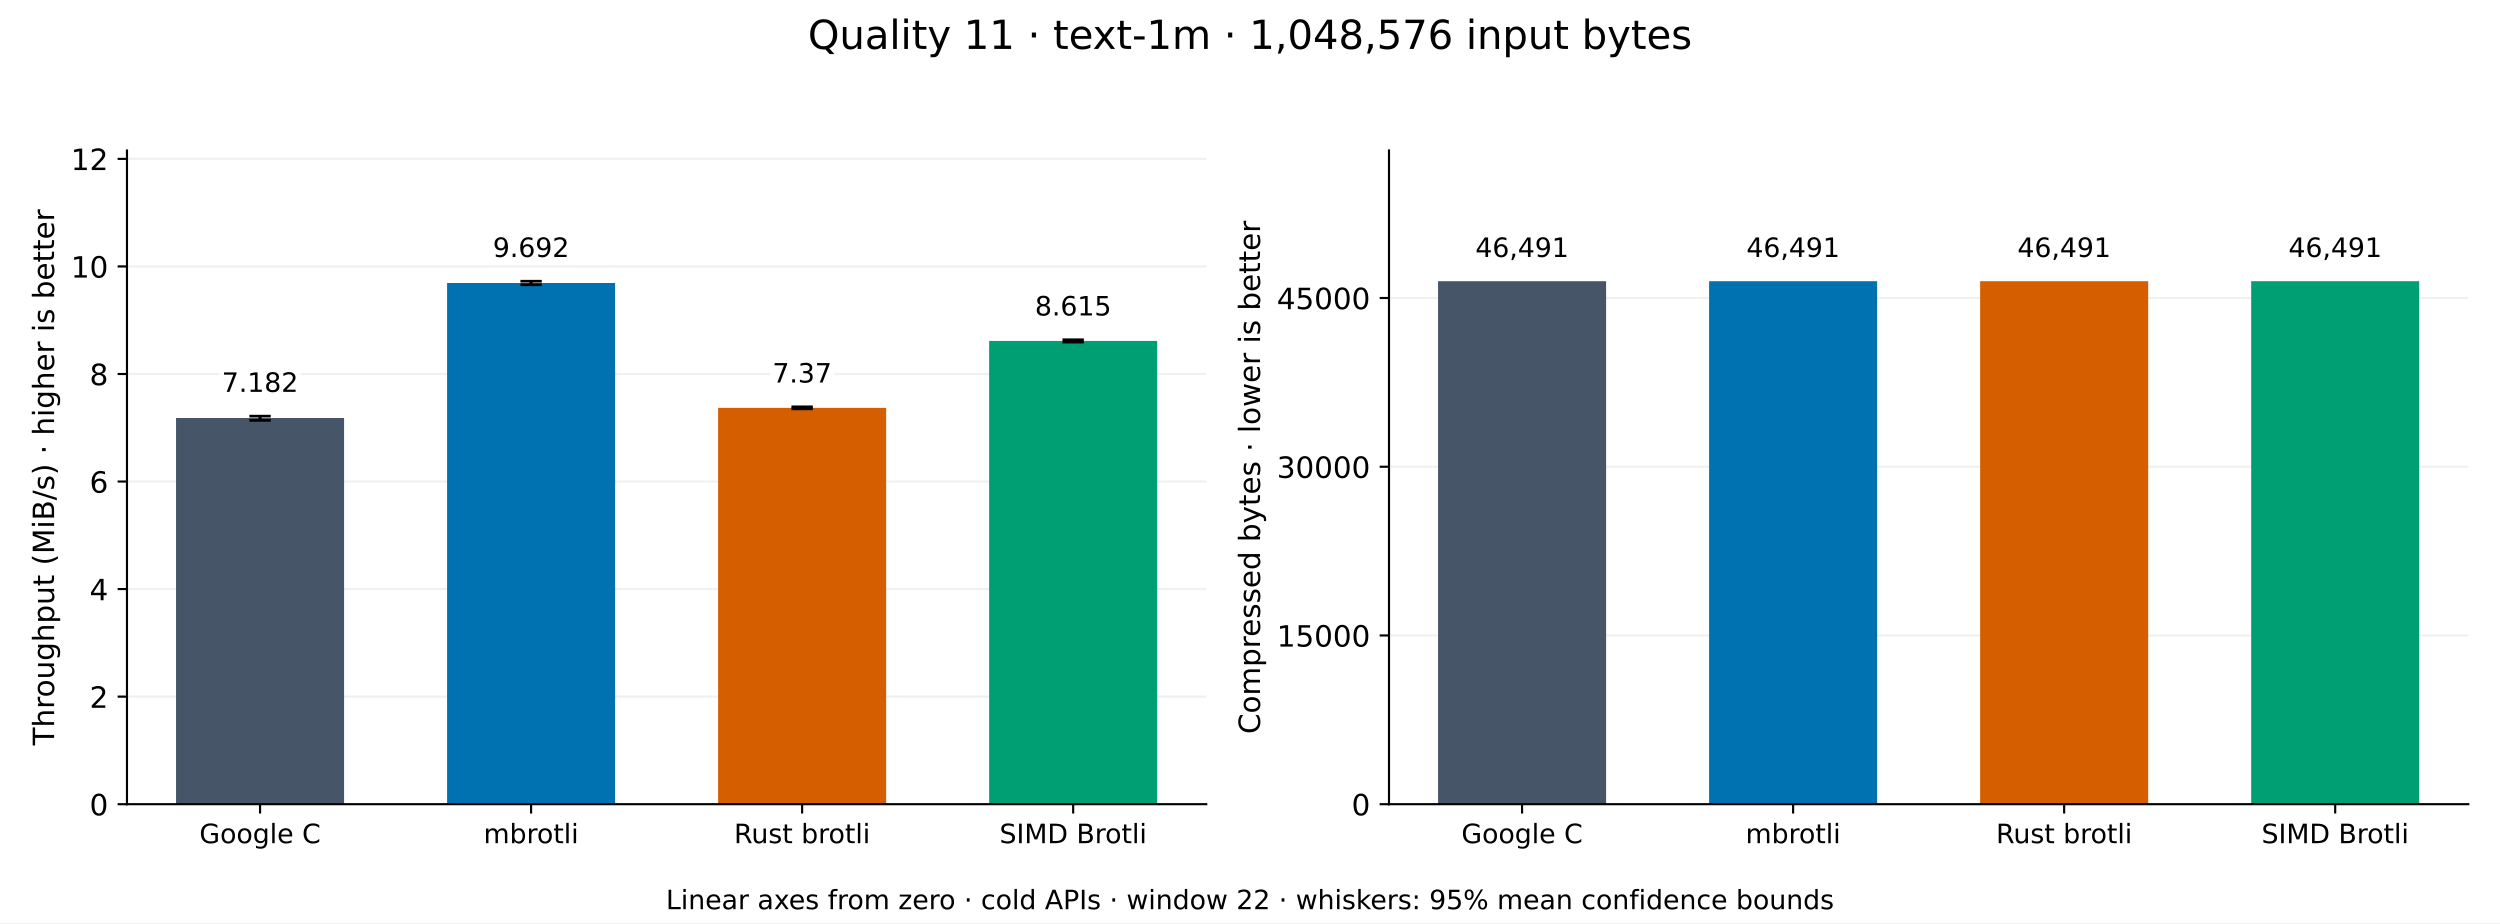
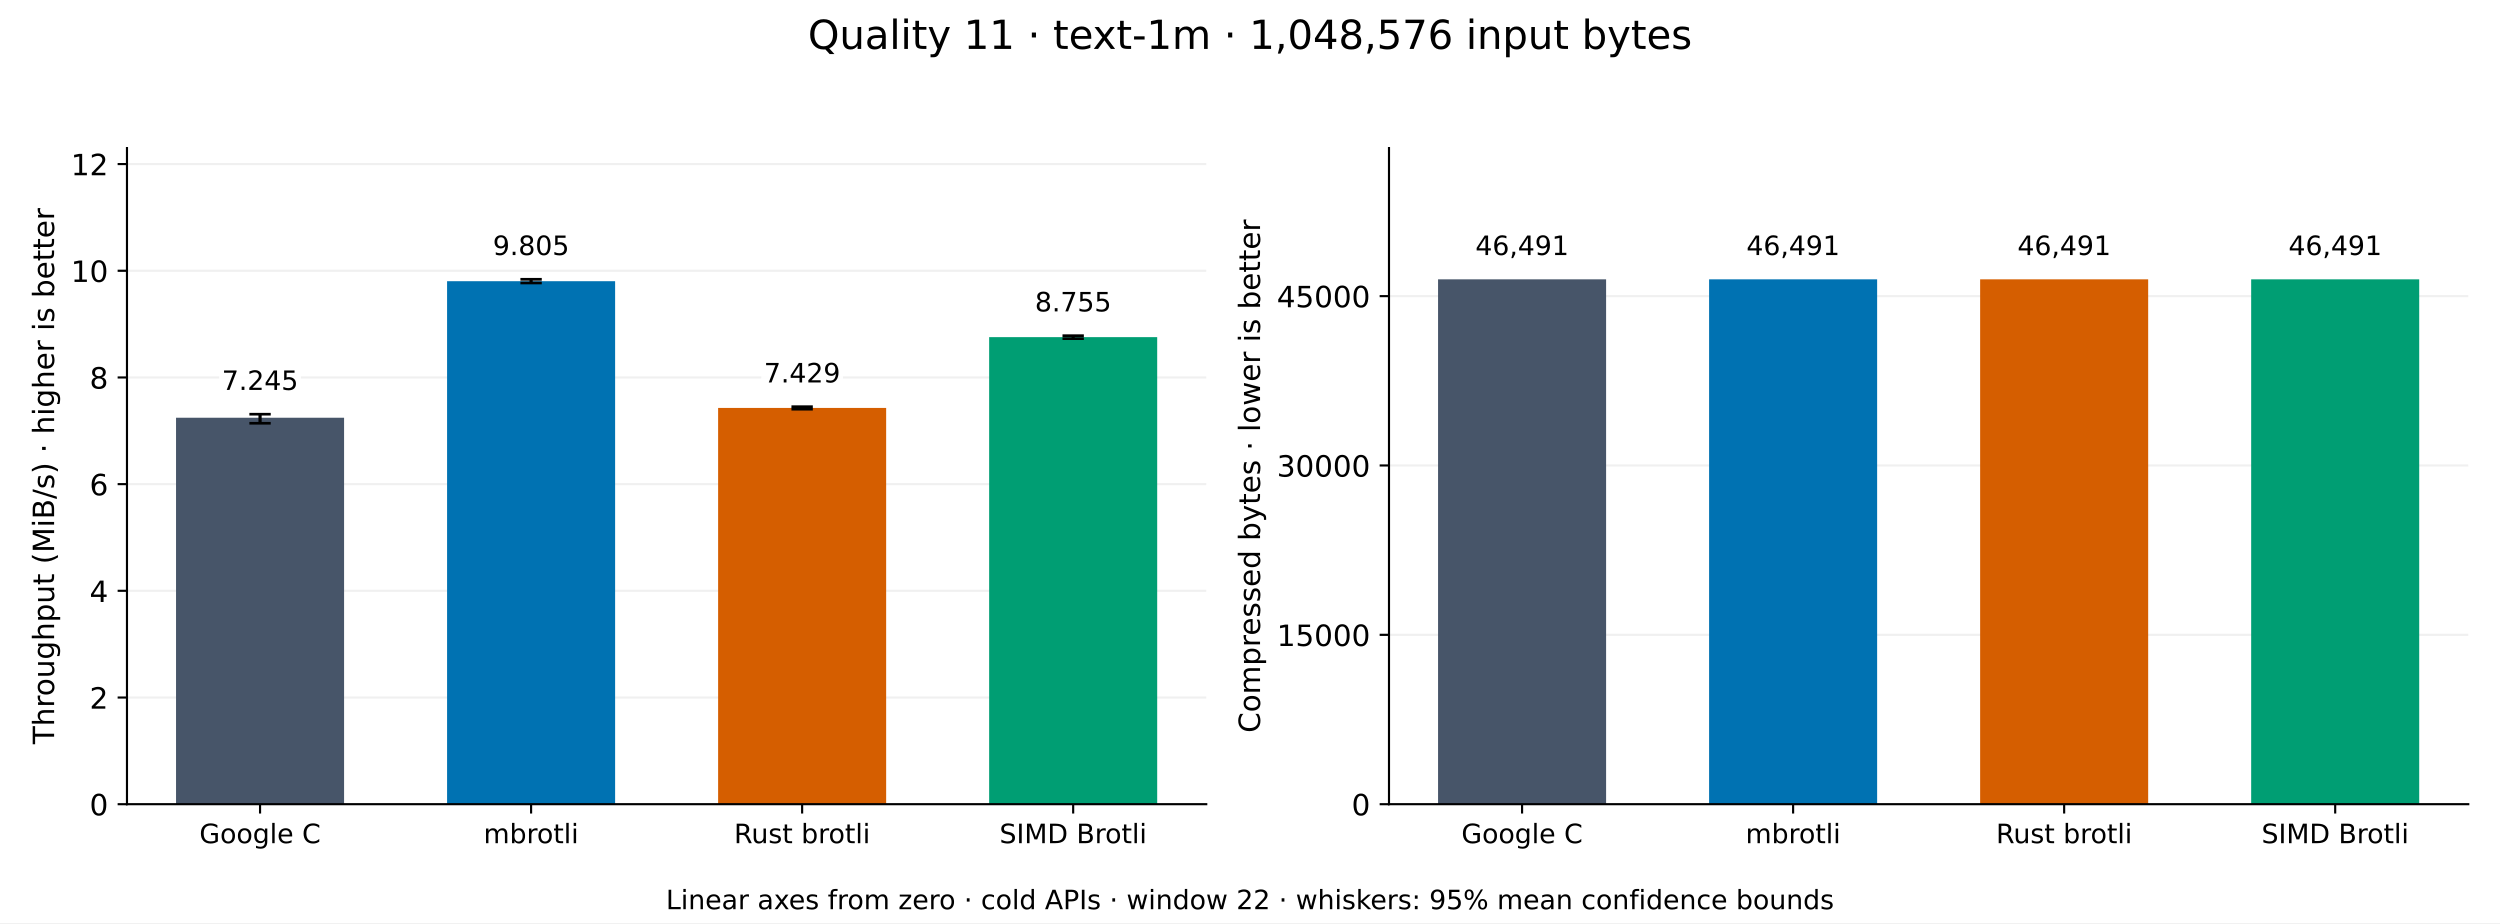
<svg xmlns="http://www.w3.org/2000/svg" xmlns:xlink="http://www.w3.org/1999/xlink" width="936pt" height="345.6pt" viewBox="0 0 936 345.6" version="1.1">
  <defs>
    <style type="text/css">*{stroke-linejoin: round; stroke-linecap: butt}</style>
  </defs>
  <g id="figure_1">
    <g id="patch_1">
      <path d="M 0 345.6 L 936 345.6 L 936 0 L 0 0 z " style="fill: #ffffff" />
    </g>
    <g id="axes_1">
      <g id="patch_2">
-         <path d="M 47.54 301.088 L 451.62 301.088 L 451.62 56.345 L 47.54 56.345 z " style="fill: #ffffff" />
+         <path d="M 47.54 301.088 L 451.62 301.088 L 451.62 55.44 L 47.54 55.44 z " style="fill: #ffffff" />
      </g>
      <g id="matplotlib.axis_1">
        <g id="xtick_1">
          <g id="line2d_1">
            <defs>
              <path id="m3d63aaa0ea" d="M 0 0 L 0 3.5 " style="stroke: #000000; stroke-width: 0.8" />
            </defs>
            <g>
              <use xlink:href="#m3d63aaa0ea" x="97.365" y="301.088" style="stroke: #000000; stroke-width: 0.8" />
            </g>
          </g>
          <g id="text_1">
            <text style="font-size: 10px; font-family: 'DejaVu Sans', 'Bitstream Vera Sans', 'Computer Modern Sans Serif', 'Lucida Grande', 'Verdana', 'Geneva', 'Lucid', 'Arial', 'Helvetica', 'Avant Garde', sans-serif; text-anchor: middle" x="97.365" y="315.686" transform="rotate(-0 97.36503 315.6864)">Google C</text>
          </g>
        </g>
        <g id="xtick_2">
          <g id="line2d_2">
            <g>
              <use xlink:href="#m3d63aaa0ea" x="198.842" y="301.088" style="stroke: #000000; stroke-width: 0.8" />
            </g>
          </g>
          <g id="text_2">
            <text style="font-size: 10px; font-family: 'DejaVu Sans', 'Bitstream Vera Sans', 'Computer Modern Sans Serif', 'Lucida Grande', 'Verdana', 'Geneva', 'Lucid', 'Arial', 'Helvetica', 'Avant Garde', sans-serif; text-anchor: middle" x="198.842" y="315.686" transform="rotate(-0 198.8417 315.6864)">mbrotli</text>
          </g>
        </g>
        <g id="xtick_3">
          <g id="line2d_3">
            <g>
              <use xlink:href="#m3d63aaa0ea" x="300.318" y="301.088" style="stroke: #000000; stroke-width: 0.8" />
            </g>
          </g>
          <g id="text_3">
            <text style="font-size: 10px; font-family: 'DejaVu Sans', 'Bitstream Vera Sans', 'Computer Modern Sans Serif', 'Lucida Grande', 'Verdana', 'Geneva', 'Lucid', 'Arial', 'Helvetica', 'Avant Garde', sans-serif; text-anchor: middle" x="300.318" y="315.686" transform="rotate(-0 300.3183 315.6864)">Rust brotli</text>
          </g>
        </g>
        <g id="xtick_4">
          <g id="line2d_4">
            <g>
              <use xlink:href="#m3d63aaa0ea" x="401.795" y="301.088" style="stroke: #000000; stroke-width: 0.8" />
            </g>
          </g>
          <g id="text_4">
            <text style="font-size: 10px; font-family: 'DejaVu Sans', 'Bitstream Vera Sans', 'Computer Modern Sans Serif', 'Lucida Grande', 'Verdana', 'Geneva', 'Lucid', 'Arial', 'Helvetica', 'Avant Garde', sans-serif; text-anchor: middle" x="401.795" y="315.686" transform="rotate(-0 401.795 315.6864)">SIMD Brotli</text>
          </g>
        </g>
      </g>
      <g id="matplotlib.axis_2">
        <g id="ytick_1">
          <g id="line2d_5">
-             <path d="M 47.54 301.088 L 451.62 301.088 " clip-path="url(#p3675e97974)" style="fill: none; stroke: #b0b0b0; stroke-opacity: 0.18; stroke-width: 0.8; stroke-linecap: square" />
+             <path d="M 47.54 301.088 L 451.62 301.088 " clip-path="url(#pf0a0c54159)" style="fill: none; stroke: #b0b0b0; stroke-opacity: 0.18; stroke-width: 0.8; stroke-linecap: square" />
          </g>
          <g id="line2d_6">
            <defs>
              <path id="mb6c034703b" d="M 0 0 L -3.5 0 " style="stroke: #000000; stroke-width: 0.8" />
            </defs>
            <g>
              <use xlink:href="#mb6c034703b" x="47.54" y="301.088" style="stroke: #000000; stroke-width: 0.8" />
            </g>
          </g>
          <g id="text_5">
            <text style="font-size: 11px; font-family: 'DejaVu Sans', 'Bitstream Vera Sans', 'Computer Modern Sans Serif', 'Lucida Grande', 'Verdana', 'Geneva', 'Lucid', 'Arial', 'Helvetica', 'Avant Garde', sans-serif; text-anchor: end" x="40.54" y="305.267" transform="rotate(-0 40.54 305.2671)">0</text>
          </g>
        </g>
        <g id="ytick_2">
          <g id="line2d_7">
-             <path d="M 47.54 260.821 L 451.62 260.821 " clip-path="url(#p3675e97974)" style="fill: none; stroke: #b0b0b0; stroke-opacity: 0.18; stroke-width: 0.8; stroke-linecap: square" />
+             <path d="M 47.54 261.146 L 451.62 261.146 " clip-path="url(#pf0a0c54159)" style="fill: none; stroke: #b0b0b0; stroke-opacity: 0.18; stroke-width: 0.8; stroke-linecap: square" />
          </g>
          <g id="line2d_8">
            <g>
-               <use xlink:href="#mb6c034703b" x="47.54" y="260.821" style="stroke: #000000; stroke-width: 0.8" />
+               <use xlink:href="#mb6c034703b" x="47.54" y="261.146" style="stroke: #000000; stroke-width: 0.8" />
            </g>
          </g>
          <g id="text_6">
-             <text style="font-size: 11px; font-family: 'DejaVu Sans', 'Bitstream Vera Sans', 'Computer Modern Sans Serif', 'Lucida Grande', 'Verdana', 'Geneva', 'Lucid', 'Arial', 'Helvetica', 'Avant Garde', sans-serif; text-anchor: end" x="40.54" y="265" transform="rotate(-0 40.54 265.0001)">2</text>
+             <text style="font-size: 11px; font-family: 'DejaVu Sans', 'Bitstream Vera Sans', 'Computer Modern Sans Serif', 'Lucida Grande', 'Verdana', 'Geneva', 'Lucid', 'Arial', 'Helvetica', 'Avant Garde', sans-serif; text-anchor: end" x="40.54" y="265.325" transform="rotate(-0 40.54 265.3248)">2</text>
          </g>
        </g>
        <g id="ytick_3">
          <g id="line2d_9">
-             <path d="M 47.54 220.554 L 451.62 220.554 " clip-path="url(#p3675e97974)" style="fill: none; stroke: #b0b0b0; stroke-opacity: 0.18; stroke-width: 0.8; stroke-linecap: square" />
+             <path d="M 47.54 221.203 L 451.62 221.203 " clip-path="url(#pf0a0c54159)" style="fill: none; stroke: #b0b0b0; stroke-opacity: 0.18; stroke-width: 0.8; stroke-linecap: square" />
          </g>
          <g id="line2d_10">
            <g>
-               <use xlink:href="#mb6c034703b" x="47.54" y="220.554" style="stroke: #000000; stroke-width: 0.8" />
+               <use xlink:href="#mb6c034703b" x="47.54" y="221.203" style="stroke: #000000; stroke-width: 0.8" />
            </g>
          </g>
          <g id="text_7">
-             <text style="font-size: 11px; font-family: 'DejaVu Sans', 'Bitstream Vera Sans', 'Computer Modern Sans Serif', 'Lucida Grande', 'Verdana', 'Geneva', 'Lucid', 'Arial', 'Helvetica', 'Avant Garde', sans-serif; text-anchor: end" x="40.54" y="224.733" transform="rotate(-0 40.54 224.7331)">4</text>
+             <text style="font-size: 11px; font-family: 'DejaVu Sans', 'Bitstream Vera Sans', 'Computer Modern Sans Serif', 'Lucida Grande', 'Verdana', 'Geneva', 'Lucid', 'Arial', 'Helvetica', 'Avant Garde', sans-serif; text-anchor: end" x="40.54" y="225.382" transform="rotate(-0 40.54 225.3824)">4</text>
          </g>
        </g>
        <g id="ytick_4">
          <g id="line2d_11">
-             <path d="M 47.54 180.287 L 451.62 180.287 " clip-path="url(#p3675e97974)" style="fill: none; stroke: #b0b0b0; stroke-opacity: 0.18; stroke-width: 0.8; stroke-linecap: square" />
+             <path d="M 47.54 181.261 L 451.62 181.261 " clip-path="url(#pf0a0c54159)" style="fill: none; stroke: #b0b0b0; stroke-opacity: 0.18; stroke-width: 0.8; stroke-linecap: square" />
          </g>
          <g id="line2d_12">
            <g>
-               <use xlink:href="#mb6c034703b" x="47.54" y="180.287" style="stroke: #000000; stroke-width: 0.8" />
+               <use xlink:href="#mb6c034703b" x="47.54" y="181.261" style="stroke: #000000; stroke-width: 0.8" />
            </g>
          </g>
          <g id="text_8">
-             <text style="font-size: 11px; font-family: 'DejaVu Sans', 'Bitstream Vera Sans', 'Computer Modern Sans Serif', 'Lucida Grande', 'Verdana', 'Geneva', 'Lucid', 'Arial', 'Helvetica', 'Avant Garde', sans-serif; text-anchor: end" x="40.54" y="184.466" transform="rotate(-0 40.54 184.466)">6</text>
+             <text style="font-size: 11px; font-family: 'DejaVu Sans', 'Bitstream Vera Sans', 'Computer Modern Sans Serif', 'Lucida Grande', 'Verdana', 'Geneva', 'Lucid', 'Arial', 'Helvetica', 'Avant Garde', sans-serif; text-anchor: end" x="40.54" y="185.44" transform="rotate(-0 40.54 185.4401)">6</text>
          </g>
        </g>
        <g id="ytick_5">
          <g id="line2d_13">
-             <path d="M 47.54 140.02 L 451.62 140.02 " clip-path="url(#p3675e97974)" style="fill: none; stroke: #b0b0b0; stroke-opacity: 0.18; stroke-width: 0.8; stroke-linecap: square" />
+             <path d="M 47.54 141.319 L 451.62 141.319 " clip-path="url(#pf0a0c54159)" style="fill: none; stroke: #b0b0b0; stroke-opacity: 0.18; stroke-width: 0.8; stroke-linecap: square" />
          </g>
          <g id="line2d_14">
            <g>
-               <use xlink:href="#mb6c034703b" x="47.54" y="140.02" style="stroke: #000000; stroke-width: 0.8" />
+               <use xlink:href="#mb6c034703b" x="47.54" y="141.319" style="stroke: #000000; stroke-width: 0.8" />
            </g>
          </g>
          <g id="text_9">
-             <text style="font-size: 11px; font-family: 'DejaVu Sans', 'Bitstream Vera Sans', 'Computer Modern Sans Serif', 'Lucida Grande', 'Verdana', 'Geneva', 'Lucid', 'Arial', 'Helvetica', 'Avant Garde', sans-serif; text-anchor: end" x="40.54" y="144.199" transform="rotate(-0 40.54 144.199)">8</text>
+             <text style="font-size: 11px; font-family: 'DejaVu Sans', 'Bitstream Vera Sans', 'Computer Modern Sans Serif', 'Lucida Grande', 'Verdana', 'Geneva', 'Lucid', 'Arial', 'Helvetica', 'Avant Garde', sans-serif; text-anchor: end" x="40.54" y="145.498" transform="rotate(-0 40.54 145.4977)">8</text>
          </g>
        </g>
        <g id="ytick_6">
          <g id="line2d_15">
-             <path d="M 47.54 99.753 L 451.62 99.753 " clip-path="url(#p3675e97974)" style="fill: none; stroke: #b0b0b0; stroke-opacity: 0.18; stroke-width: 0.8; stroke-linecap: square" />
+             <path d="M 47.54 101.376 L 451.62 101.376 " clip-path="url(#pf0a0c54159)" style="fill: none; stroke: #b0b0b0; stroke-opacity: 0.18; stroke-width: 0.8; stroke-linecap: square" />
          </g>
          <g id="line2d_16">
            <g>
-               <use xlink:href="#mb6c034703b" x="47.54" y="99.753" style="stroke: #000000; stroke-width: 0.8" />
+               <use xlink:href="#mb6c034703b" x="47.54" y="101.376" style="stroke: #000000; stroke-width: 0.8" />
            </g>
          </g>
          <g id="text_10">
-             <text style="font-size: 11px; font-family: 'DejaVu Sans', 'Bitstream Vera Sans', 'Computer Modern Sans Serif', 'Lucida Grande', 'Verdana', 'Geneva', 'Lucid', 'Arial', 'Helvetica', 'Avant Garde', sans-serif; text-anchor: end" x="40.54" y="103.932" transform="rotate(-0 40.54 103.9319)">10</text>
+             <text style="font-size: 11px; font-family: 'DejaVu Sans', 'Bitstream Vera Sans', 'Computer Modern Sans Serif', 'Lucida Grande', 'Verdana', 'Geneva', 'Lucid', 'Arial', 'Helvetica', 'Avant Garde', sans-serif; text-anchor: end" x="40.54" y="105.555" transform="rotate(-0 40.54 105.5554)">10</text>
          </g>
        </g>
        <g id="ytick_7">
          <g id="line2d_17">
-             <path d="M 47.54 59.486 L 451.62 59.486 " clip-path="url(#p3675e97974)" style="fill: none; stroke: #b0b0b0; stroke-opacity: 0.18; stroke-width: 0.8; stroke-linecap: square" />
+             <path d="M 47.54 61.434 L 451.62 61.434 " clip-path="url(#pf0a0c54159)" style="fill: none; stroke: #b0b0b0; stroke-opacity: 0.18; stroke-width: 0.8; stroke-linecap: square" />
          </g>
          <g id="line2d_18">
            <g>
-               <use xlink:href="#mb6c034703b" x="47.54" y="59.486" style="stroke: #000000; stroke-width: 0.8" />
+               <use xlink:href="#mb6c034703b" x="47.54" y="61.434" style="stroke: #000000; stroke-width: 0.8" />
            </g>
          </g>
          <g id="text_11">
-             <text style="font-size: 11px; font-family: 'DejaVu Sans', 'Bitstream Vera Sans', 'Computer Modern Sans Serif', 'Lucida Grande', 'Verdana', 'Geneva', 'Lucid', 'Arial', 'Helvetica', 'Avant Garde', sans-serif; text-anchor: end" x="40.54" y="63.665" transform="rotate(-0 40.54 63.6649)">12</text>
+             <text style="font-size: 11px; font-family: 'DejaVu Sans', 'Bitstream Vera Sans', 'Computer Modern Sans Serif', 'Lucida Grande', 'Verdana', 'Geneva', 'Lucid', 'Arial', 'Helvetica', 'Avant Garde', sans-serif; text-anchor: end" x="40.54" y="65.613" transform="rotate(-0 40.54 65.61299)">12</text>
          </g>
        </g>
        <g id="text_12">
-           <text style="font-size: 11px; font-family: 'DejaVu Sans', 'Bitstream Vera Sans', 'Computer Modern Sans Serif', 'Lucida Grande', 'Verdana', 'Geneva', 'Lucid', 'Arial', 'Helvetica', 'Avant Garde', sans-serif; text-anchor: middle" x="20.255" y="178.716" transform="rotate(-90 20.25484 178.7164)">Throughput (MiB/s) · higher is better</text>
+           <text style="font-size: 11px; font-family: 'DejaVu Sans', 'Bitstream Vera Sans', 'Computer Modern Sans Serif', 'Lucida Grande', 'Verdana', 'Geneva', 'Lucid', 'Arial', 'Helvetica', 'Avant Garde', sans-serif; text-anchor: middle" x="20.255" y="178.264" transform="rotate(-90 20.25484 178.264)">Throughput (MiB/s) · higher is better</text>
        </g>
      </g>
      <g id="patch_3">
-         <path d="M 65.907 301.088 L 128.823 301.088 L 128.823 156.497 L 65.907 156.497 z " clip-path="url(#p3675e97974)" style="fill: #475569" />
+         <path d="M 65.907 301.088 L 128.823 301.088 L 128.823 156.397 L 65.907 156.397 z " clip-path="url(#pf0a0c54159)" style="fill: #475569" />
      </g>
      <g id="patch_4">
-         <path d="M 167.384 301.088 L 230.299 301.088 L 230.299 105.945 L 167.384 105.945 z " clip-path="url(#p3675e97974)" style="fill: #0072b2" />
+         <path d="M 167.384 301.088 L 230.299 301.088 L 230.299 105.276 L 167.384 105.276 z " clip-path="url(#pf0a0c54159)" style="fill: #0072b2" />
      </g>
      <g id="patch_5">
-         <path d="M 268.861 301.088 L 331.776 301.088 L 331.776 152.705 L 268.861 152.705 z " clip-path="url(#p3675e97974)" style="fill: #d55e00" />
+         <path d="M 268.861 301.088 L 331.776 301.088 L 331.776 152.726 L 268.861 152.726 z " clip-path="url(#pf0a0c54159)" style="fill: #d55e00" />
      </g>
      <g id="patch_6">
-         <path d="M 370.337 301.088 L 433.253 301.088 L 433.253 127.634 L 370.337 127.634 z " clip-path="url(#p3675e97974)" style="fill: #009e73" />
+         <path d="M 370.337 301.088 L 433.253 301.088 L 433.253 126.234 L 370.337 126.234 z " clip-path="url(#pf0a0c54159)" style="fill: #009e73" />
      </g>
      <g id="LineCollection_1">
-         <path d="M 97.365 157.391 L 97.365 155.803 " clip-path="url(#p3675e97974)" style="fill: none; stroke: #000000; stroke-width: 1.2" />
-         <path d="M 198.842 106.635 L 198.842 105.293 " clip-path="url(#p3675e97974)" style="fill: none; stroke: #000000; stroke-width: 1.2" />
-         <path d="M 300.318 153.082 L 300.318 152.311 " clip-path="url(#p3675e97974)" style="fill: none; stroke: #000000; stroke-width: 1.2" />
-         <path d="M 401.795 128.091 L 401.795 127.201 " clip-path="url(#p3675e97974)" style="fill: none; stroke: #000000; stroke-width: 1.2" />
+         <path d="M 97.365 158.481 L 97.365 155.075 " clip-path="url(#pf0a0c54159)" style="fill: none; stroke: #000000; stroke-width: 1.2" />
+         <path d="M 198.842 105.965 L 198.842 104.57 " clip-path="url(#pf0a0c54159)" style="fill: none; stroke: #000000; stroke-width: 1.2" />
+         <path d="M 300.318 153.203 L 300.318 152.268 " clip-path="url(#pf0a0c54159)" style="fill: none; stroke: #000000; stroke-width: 1.2" />
+         <path d="M 401.795 126.789 L 401.795 125.68 " clip-path="url(#pf0a0c54159)" style="fill: none; stroke: #000000; stroke-width: 1.2" />
      </g>
      <g id="line2d_19">
        <defs>
          <path id="ma4d3aa00d3" d="M 4 0 L -4 -0 " style="stroke: #000000" />
        </defs>
-         <g clip-path="url(#p3675e97974)">
-           <use xlink:href="#ma4d3aa00d3" x="97.365" y="157.391" style="fill: #1f77b4; stroke: #000000" />
-           <use xlink:href="#ma4d3aa00d3" x="198.842" y="106.635" style="fill: #1f77b4; stroke: #000000" />
-           <use xlink:href="#ma4d3aa00d3" x="300.318" y="153.082" style="fill: #1f77b4; stroke: #000000" />
-           <use xlink:href="#ma4d3aa00d3" x="401.795" y="128.091" style="fill: #1f77b4; stroke: #000000" />
+         <g clip-path="url(#pf0a0c54159)">
+           <use xlink:href="#ma4d3aa00d3" x="97.365" y="158.481" style="fill: #1f77b4; stroke: #000000" />
+           <use xlink:href="#ma4d3aa00d3" x="198.842" y="105.965" style="fill: #1f77b4; stroke: #000000" />
+           <use xlink:href="#ma4d3aa00d3" x="300.318" y="153.203" style="fill: #1f77b4; stroke: #000000" />
+           <use xlink:href="#ma4d3aa00d3" x="401.795" y="126.789" style="fill: #1f77b4; stroke: #000000" />
        </g>
      </g>
      <g id="line2d_20">
-         <g clip-path="url(#p3675e97974)">
-           <use xlink:href="#ma4d3aa00d3" x="97.365" y="155.803" style="fill: #1f77b4; stroke: #000000" />
-           <use xlink:href="#ma4d3aa00d3" x="198.842" y="105.293" style="fill: #1f77b4; stroke: #000000" />
-           <use xlink:href="#ma4d3aa00d3" x="300.318" y="152.311" style="fill: #1f77b4; stroke: #000000" />
-           <use xlink:href="#ma4d3aa00d3" x="401.795" y="127.201" style="fill: #1f77b4; stroke: #000000" />
+         <g clip-path="url(#pf0a0c54159)">
+           <use xlink:href="#ma4d3aa00d3" x="97.365" y="155.075" style="fill: #1f77b4; stroke: #000000" />
+           <use xlink:href="#ma4d3aa00d3" x="198.842" y="104.57" style="fill: #1f77b4; stroke: #000000" />
+           <use xlink:href="#ma4d3aa00d3" x="300.318" y="152.268" style="fill: #1f77b4; stroke: #000000" />
+           <use xlink:href="#ma4d3aa00d3" x="401.795" y="125.68" style="fill: #1f77b4; stroke: #000000" />
        </g>
      </g>
      <g id="patch_7">
-         <path d="M 47.54 301.088 L 47.54 56.345 " style="fill: none; stroke: #000000; stroke-width: 0.8; stroke-linejoin: miter; stroke-linecap: square" />
+         <path d="M 47.54 301.088 L 47.54 55.44 " style="fill: none; stroke: #000000; stroke-width: 0.8; stroke-linejoin: miter; stroke-linecap: square" />
      </g>
      <g id="patch_8">
        <path d="M 47.54 301.088 L 451.62 301.088 " style="fill: none; stroke: #000000; stroke-width: 0.8; stroke-linejoin: miter; stroke-linecap: square" />
      </g>
      <g id="text_13">
        <g id="patch_9">
-           <path d="M 82.051 149.803 L 112.679 149.803 L 112.679 138.124 L 82.051 138.124 z " style="fill: #ffffff; opacity: 0.9" />
-         </g>
-         <text style="font-size: 10px; font-family: 'DejaVu Sans', 'Bitstream Vera Sans', 'Computer Modern Sans Serif', 'Lucida Grande', 'Verdana', 'Geneva', 'Lucid', 'Arial', 'Helvetica', 'Avant Garde', sans-serif; text-anchor: middle" x="97.365" y="146.723" transform="rotate(-0 97.36503 146.7228)">7.182</text>
+           <path d="M 82.051 149.075 L 112.679 149.075 L 112.679 137.397 L 82.051 137.397 z " style="fill: #ffffff; opacity: 0.9" />
+         </g>
+         <text style="font-size: 10px; font-family: 'DejaVu Sans', 'Bitstream Vera Sans', 'Computer Modern Sans Serif', 'Lucida Grande', 'Verdana', 'Geneva', 'Lucid', 'Arial', 'Helvetica', 'Avant Garde', sans-serif; text-anchor: middle" x="97.365" y="145.996" transform="rotate(-0 97.36503 145.9957)">7.245</text>
      </g>
      <g id="text_14">
        <g id="patch_10">
-           <path d="M 183.528 99.293 L 214.156 99.293 L 214.156 87.615 L 183.528 87.615 z " style="fill: #ffffff; opacity: 0.9" />
-         </g>
-         <text style="font-size: 10px; font-family: 'DejaVu Sans', 'Bitstream Vera Sans', 'Computer Modern Sans Serif', 'Lucida Grande', 'Verdana', 'Geneva', 'Lucid', 'Arial', 'Helvetica', 'Avant Garde', sans-serif; text-anchor: middle" x="198.842" y="96.214" transform="rotate(-0 198.8417 96.21377)">9.692</text>
+           <path d="M 183.528 98.57 L 214.156 98.57 L 214.156 86.891 L 183.528 86.891 z " style="fill: #ffffff; opacity: 0.9" />
+         </g>
+         <text style="font-size: 10px; font-family: 'DejaVu Sans', 'Bitstream Vera Sans', 'Computer Modern Sans Serif', 'Lucida Grande', 'Verdana', 'Geneva', 'Lucid', 'Arial', 'Helvetica', 'Avant Garde', sans-serif; text-anchor: middle" x="198.842" y="95.49" transform="rotate(-0 198.8417 95.48991)">9.805</text>
      </g>
      <g id="text_15">
        <g id="patch_11">
-           <path d="M 288.186 146.311 L 312.451 146.311 L 312.451 134.633 L 288.186 134.633 z " style="fill: #ffffff; opacity: 0.9" />
-         </g>
-         <text style="font-size: 10px; font-family: 'DejaVu Sans', 'Bitstream Vera Sans', 'Computer Modern Sans Serif', 'Lucida Grande', 'Verdana', 'Geneva', 'Lucid', 'Arial', 'Helvetica', 'Avant Garde', sans-serif; text-anchor: middle" x="300.318" y="143.231" transform="rotate(-0 300.3183 143.231)">7.37</text>
+           <path d="M 285.004 146.268 L 315.632 146.268 L 315.632 134.59 L 285.004 134.59 z " style="fill: #ffffff; opacity: 0.9" />
+         </g>
+         <text style="font-size: 10px; font-family: 'DejaVu Sans', 'Bitstream Vera Sans', 'Computer Modern Sans Serif', 'Lucida Grande', 'Verdana', 'Geneva', 'Lucid', 'Arial', 'Helvetica', 'Avant Garde', sans-serif; text-anchor: middle" x="300.318" y="143.188" transform="rotate(-0 300.3183 143.188)">7.429</text>
      </g>
      <g id="text_16">
        <g id="patch_12">
-           <path d="M 386.481 121.201 L 417.109 121.201 L 417.109 109.523 L 386.481 109.523 z " style="fill: #ffffff; opacity: 0.9" />
-         </g>
-         <text style="font-size: 10px; font-family: 'DejaVu Sans', 'Bitstream Vera Sans', 'Computer Modern Sans Serif', 'Lucida Grande', 'Verdana', 'Geneva', 'Lucid', 'Arial', 'Helvetica', 'Avant Garde', sans-serif; text-anchor: middle" x="401.795" y="118.121" transform="rotate(-0 401.795 118.1213)">8.615</text>
+           <path d="M 386.481 119.68 L 417.109 119.68 L 417.109 108.002 L 386.481 108.002 z " style="fill: #ffffff; opacity: 0.9" />
+         </g>
+         <text style="font-size: 10px; font-family: 'DejaVu Sans', 'Bitstream Vera Sans', 'Computer Modern Sans Serif', 'Lucida Grande', 'Verdana', 'Geneva', 'Lucid', 'Arial', 'Helvetica', 'Avant Garde', sans-serif; text-anchor: middle" x="401.795" y="116.6" transform="rotate(-0 401.795 116.6001)">8.755</text>
      </g>
    </g>
    <g id="axes_2">
      <g id="patch_13">
-         <path d="M 520.04 301.088 L 924.12 301.088 L 924.12 56.345 L 520.04 56.345 z " style="fill: #ffffff" />
+         <path d="M 520.04 301.088 L 924.12 301.088 L 924.12 55.44 L 520.04 55.44 z " style="fill: #ffffff" />
      </g>
      <g id="matplotlib.axis_3">
        <g id="xtick_5">
          <g id="line2d_21">
            <g>
              <use xlink:href="#m3d63aaa0ea" x="569.865" y="301.088" style="stroke: #000000; stroke-width: 0.8" />
            </g>
          </g>
          <g id="text_17">
            <text style="font-size: 10px; font-family: 'DejaVu Sans', 'Bitstream Vera Sans', 'Computer Modern Sans Serif', 'Lucida Grande', 'Verdana', 'Geneva', 'Lucid', 'Arial', 'Helvetica', 'Avant Garde', sans-serif; text-anchor: middle" x="569.865" y="315.686" transform="rotate(-0 569.865 315.6864)">Google C</text>
          </g>
        </g>
        <g id="xtick_6">
          <g id="line2d_22">
            <g>
              <use xlink:href="#m3d63aaa0ea" x="671.342" y="301.088" style="stroke: #000000; stroke-width: 0.8" />
            </g>
          </g>
          <g id="text_18">
            <text style="font-size: 10px; font-family: 'DejaVu Sans', 'Bitstream Vera Sans', 'Computer Modern Sans Serif', 'Lucida Grande', 'Verdana', 'Geneva', 'Lucid', 'Arial', 'Helvetica', 'Avant Garde', sans-serif; text-anchor: middle" x="671.342" y="315.686" transform="rotate(-0 671.3417 315.6864)">mbrotli</text>
          </g>
        </g>
        <g id="xtick_7">
          <g id="line2d_23">
            <g>
              <use xlink:href="#m3d63aaa0ea" x="772.818" y="301.088" style="stroke: #000000; stroke-width: 0.8" />
            </g>
          </g>
          <g id="text_19">
            <text style="font-size: 10px; font-family: 'DejaVu Sans', 'Bitstream Vera Sans', 'Computer Modern Sans Serif', 'Lucida Grande', 'Verdana', 'Geneva', 'Lucid', 'Arial', 'Helvetica', 'Avant Garde', sans-serif; text-anchor: middle" x="772.818" y="315.686" transform="rotate(-0 772.8183 315.6864)">Rust brotli</text>
          </g>
        </g>
        <g id="xtick_8">
          <g id="line2d_24">
            <g>
              <use xlink:href="#m3d63aaa0ea" x="874.295" y="301.088" style="stroke: #000000; stroke-width: 0.8" />
            </g>
          </g>
          <g id="text_20">
            <text style="font-size: 10px; font-family: 'DejaVu Sans', 'Bitstream Vera Sans', 'Computer Modern Sans Serif', 'Lucida Grande', 'Verdana', 'Geneva', 'Lucid', 'Arial', 'Helvetica', 'Avant Garde', sans-serif; text-anchor: middle" x="874.295" y="315.686" transform="rotate(-0 874.295 315.6864)">SIMD Brotli</text>
          </g>
        </g>
      </g>
      <g id="matplotlib.axis_4">
        <g id="ytick_8">
          <g id="line2d_25">
-             <path d="M 520.04 301.088 L 924.12 301.088 " clip-path="url(#pf033bf64ae)" style="fill: none; stroke: #b0b0b0; stroke-opacity: 0.18; stroke-width: 0.8; stroke-linecap: square" />
+             <path d="M 520.04 301.088 L 924.12 301.088 " clip-path="url(#p491dce9776)" style="fill: none; stroke: #b0b0b0; stroke-opacity: 0.18; stroke-width: 0.8; stroke-linecap: square" />
          </g>
          <g id="line2d_26">
            <g>
              <use xlink:href="#mb6c034703b" x="520.04" y="301.088" style="stroke: #000000; stroke-width: 0.8" />
            </g>
          </g>
          <g id="text_21">
            <text style="font-size: 11px; font-family: 'DejaVu Sans', 'Bitstream Vera Sans', 'Computer Modern Sans Serif', 'Lucida Grande', 'Verdana', 'Geneva', 'Lucid', 'Arial', 'Helvetica', 'Avant Garde', sans-serif; text-anchor: end" x="513.04" y="305.267" transform="rotate(-0 513.04 305.2671)">0</text>
          </g>
        </g>
        <g id="ytick_9">
          <g id="line2d_27">
-             <path d="M 520.04 237.916 L 924.12 237.916 " clip-path="url(#pf033bf64ae)" style="fill: none; stroke: #b0b0b0; stroke-opacity: 0.18; stroke-width: 0.8; stroke-linecap: square" />
+             <path d="M 520.04 237.683 L 924.12 237.683 " clip-path="url(#p491dce9776)" style="fill: none; stroke: #b0b0b0; stroke-opacity: 0.18; stroke-width: 0.8; stroke-linecap: square" />
          </g>
          <g id="line2d_28">
            <g>
-               <use xlink:href="#mb6c034703b" x="520.04" y="237.916" style="stroke: #000000; stroke-width: 0.8" />
+               <use xlink:href="#mb6c034703b" x="520.04" y="237.683" style="stroke: #000000; stroke-width: 0.8" />
            </g>
          </g>
          <g id="text_22">
-             <text style="font-size: 11px; font-family: 'DejaVu Sans', 'Bitstream Vera Sans', 'Computer Modern Sans Serif', 'Lucida Grande', 'Verdana', 'Geneva', 'Lucid', 'Arial', 'Helvetica', 'Avant Garde', sans-serif; text-anchor: end" x="513.04" y="242.095" transform="rotate(-0 513.04 242.0954)">15000</text>
+             <text style="font-size: 11px; font-family: 'DejaVu Sans', 'Bitstream Vera Sans', 'Computer Modern Sans Serif', 'Lucida Grande', 'Verdana', 'Geneva', 'Lucid', 'Arial', 'Helvetica', 'Avant Garde', sans-serif; text-anchor: end" x="513.04" y="241.862" transform="rotate(-0 513.04 241.8618)">15000</text>
          </g>
        </g>
        <g id="ytick_10">
          <g id="line2d_29">
-             <path d="M 520.04 174.744 L 924.12 174.744 " clip-path="url(#pf033bf64ae)" style="fill: none; stroke: #b0b0b0; stroke-opacity: 0.18; stroke-width: 0.8; stroke-linecap: square" />
+             <path d="M 520.04 174.277 L 924.12 174.277 " clip-path="url(#p491dce9776)" style="fill: none; stroke: #b0b0b0; stroke-opacity: 0.18; stroke-width: 0.8; stroke-linecap: square" />
          </g>
          <g id="line2d_30">
            <g>
-               <use xlink:href="#mb6c034703b" x="520.04" y="174.744" style="stroke: #000000; stroke-width: 0.8" />
+               <use xlink:href="#mb6c034703b" x="520.04" y="174.277" style="stroke: #000000; stroke-width: 0.8" />
            </g>
          </g>
          <g id="text_23">
-             <text style="font-size: 11px; font-family: 'DejaVu Sans', 'Bitstream Vera Sans', 'Computer Modern Sans Serif', 'Lucida Grande', 'Verdana', 'Geneva', 'Lucid', 'Arial', 'Helvetica', 'Avant Garde', sans-serif; text-anchor: end" x="513.04" y="178.924" transform="rotate(-0 513.04 178.9236)">30000</text>
+             <text style="font-size: 11px; font-family: 'DejaVu Sans', 'Bitstream Vera Sans', 'Computer Modern Sans Serif', 'Lucida Grande', 'Verdana', 'Geneva', 'Lucid', 'Arial', 'Helvetica', 'Avant Garde', sans-serif; text-anchor: end" x="513.04" y="178.457" transform="rotate(-0 513.04 178.4565)">30000</text>
          </g>
        </g>
        <g id="ytick_11">
          <g id="line2d_31">
-             <path d="M 520.04 111.573 L 924.12 111.573 " clip-path="url(#pf033bf64ae)" style="fill: none; stroke: #b0b0b0; stroke-opacity: 0.18; stroke-width: 0.8; stroke-linecap: square" />
+             <path d="M 520.04 110.872 L 924.12 110.872 " clip-path="url(#p491dce9776)" style="fill: none; stroke: #b0b0b0; stroke-opacity: 0.18; stroke-width: 0.8; stroke-linecap: square" />
          </g>
          <g id="line2d_32">
            <g>
-               <use xlink:href="#mb6c034703b" x="520.04" y="111.573" style="stroke: #000000; stroke-width: 0.8" />
+               <use xlink:href="#mb6c034703b" x="520.04" y="110.872" style="stroke: #000000; stroke-width: 0.8" />
            </g>
          </g>
          <g id="text_24">
-             <text style="font-size: 11px; font-family: 'DejaVu Sans', 'Bitstream Vera Sans', 'Computer Modern Sans Serif', 'Lucida Grande', 'Verdana', 'Geneva', 'Lucid', 'Arial', 'Helvetica', 'Avant Garde', sans-serif; text-anchor: end" x="513.04" y="115.752" transform="rotate(-0 513.04 115.7519)">45000</text>
+             <text style="font-size: 11px; font-family: 'DejaVu Sans', 'Bitstream Vera Sans', 'Computer Modern Sans Serif', 'Lucida Grande', 'Verdana', 'Geneva', 'Lucid', 'Arial', 'Helvetica', 'Avant Garde', sans-serif; text-anchor: end" x="513.04" y="115.051" transform="rotate(-0 513.04 115.0512)">45000</text>
          </g>
        </g>
        <g id="text_25">
-           <text style="font-size: 11px; font-family: 'DejaVu Sans', 'Bitstream Vera Sans', 'Computer Modern Sans Serif', 'Lucida Grande', 'Verdana', 'Geneva', 'Lucid', 'Arial', 'Helvetica', 'Avant Garde', sans-serif; text-anchor: middle" x="471.759" y="178.716" transform="rotate(-90 471.7586 178.7164)">Compressed bytes · lower is better</text>
+           <text style="font-size: 11px; font-family: 'DejaVu Sans', 'Bitstream Vera Sans', 'Computer Modern Sans Serif', 'Lucida Grande', 'Verdana', 'Geneva', 'Lucid', 'Arial', 'Helvetica', 'Avant Garde', sans-serif; text-anchor: middle" x="471.759" y="178.264" transform="rotate(-90 471.7586 178.264)">Compressed bytes · lower is better</text>
        </g>
      </g>
      <g id="patch_14">
-         <path d="M 538.407 301.088 L 601.323 301.088 L 601.323 105.293 L 538.407 105.293 z " clip-path="url(#pf033bf64ae)" style="fill: #475569" />
+         <path d="M 538.407 301.088 L 601.323 301.088 L 601.323 104.57 L 538.407 104.57 z " clip-path="url(#p491dce9776)" style="fill: #475569" />
      </g>
      <g id="patch_15">
-         <path d="M 639.884 301.088 L 702.799 301.088 L 702.799 105.293 L 639.884 105.293 z " clip-path="url(#pf033bf64ae)" style="fill: #0072b2" />
+         <path d="M 639.884 301.088 L 702.799 301.088 L 702.799 104.57 L 639.884 104.57 z " clip-path="url(#p491dce9776)" style="fill: #0072b2" />
      </g>
      <g id="patch_16">
-         <path d="M 741.361 301.088 L 804.276 301.088 L 804.276 105.293 L 741.361 105.293 z " clip-path="url(#pf033bf64ae)" style="fill: #d55e00" />
+         <path d="M 741.361 301.088 L 804.276 301.088 L 804.276 104.57 L 741.361 104.57 z " clip-path="url(#p491dce9776)" style="fill: #d55e00" />
      </g>
      <g id="patch_17">
-         <path d="M 842.837 301.088 L 905.753 301.088 L 905.753 105.293 L 842.837 105.293 z " clip-path="url(#pf033bf64ae)" style="fill: #009e73" />
+         <path d="M 842.837 301.088 L 905.753 301.088 L 905.753 104.57 L 842.837 104.57 z " clip-path="url(#p491dce9776)" style="fill: #009e73" />
      </g>
      <g id="patch_18">
-         <path d="M 520.04 301.088 L 520.04 56.345 " style="fill: none; stroke: #000000; stroke-width: 0.8; stroke-linejoin: miter; stroke-linecap: square" />
+         <path d="M 520.04 301.088 L 520.04 55.44 " style="fill: none; stroke: #000000; stroke-width: 0.8; stroke-linejoin: miter; stroke-linecap: square" />
      </g>
      <g id="patch_19">
        <path d="M 520.04 301.088 L 924.12 301.088 " style="fill: none; stroke: #000000; stroke-width: 0.8; stroke-linejoin: miter; stroke-linecap: square" />
      </g>
      <g id="text_26">
        <g id="patch_20">
-           <path d="M 551.37 99.293 L 588.36 99.293 L 588.36 87.615 L 551.37 87.615 z " style="fill: #ffffff; opacity: 0.9" />
-         </g>
-         <text style="font-size: 10px; font-family: 'DejaVu Sans', 'Bitstream Vera Sans', 'Computer Modern Sans Serif', 'Lucida Grande', 'Verdana', 'Geneva', 'Lucid', 'Arial', 'Helvetica', 'Avant Garde', sans-serif; text-anchor: middle" x="569.865" y="96.214" transform="rotate(-0 569.865 96.21377)">46,491</text>
+           <path d="M 551.37 98.57 L 588.36 98.57 L 588.36 86.891 L 551.37 86.891 z " style="fill: #ffffff; opacity: 0.9" />
+         </g>
+         <text style="font-size: 10px; font-family: 'DejaVu Sans', 'Bitstream Vera Sans', 'Computer Modern Sans Serif', 'Lucida Grande', 'Verdana', 'Geneva', 'Lucid', 'Arial', 'Helvetica', 'Avant Garde', sans-serif; text-anchor: middle" x="569.865" y="95.49" transform="rotate(-0 569.865 95.48991)">46,491</text>
      </g>
      <g id="text_27">
        <g id="patch_21">
-           <path d="M 652.846 99.293 L 689.837 99.293 L 689.837 87.615 L 652.846 87.615 z " style="fill: #ffffff; opacity: 0.9" />
-         </g>
-         <text style="font-size: 10px; font-family: 'DejaVu Sans', 'Bitstream Vera Sans', 'Computer Modern Sans Serif', 'Lucida Grande', 'Verdana', 'Geneva', 'Lucid', 'Arial', 'Helvetica', 'Avant Garde', sans-serif; text-anchor: middle" x="671.342" y="96.214" transform="rotate(-0 671.3417 96.21377)">46,491</text>
+           <path d="M 652.846 98.57 L 689.837 98.57 L 689.837 86.891 L 652.846 86.891 z " style="fill: #ffffff; opacity: 0.9" />
+         </g>
+         <text style="font-size: 10px; font-family: 'DejaVu Sans', 'Bitstream Vera Sans', 'Computer Modern Sans Serif', 'Lucida Grande', 'Verdana', 'Geneva', 'Lucid', 'Arial', 'Helvetica', 'Avant Garde', sans-serif; text-anchor: middle" x="671.342" y="95.49" transform="rotate(-0 671.3417 95.48991)">46,491</text>
      </g>
      <g id="text_28">
        <g id="patch_22">
-           <path d="M 754.323 99.293 L 791.314 99.293 L 791.314 87.615 L 754.323 87.615 z " style="fill: #ffffff; opacity: 0.9" />
-         </g>
-         <text style="font-size: 10px; font-family: 'DejaVu Sans', 'Bitstream Vera Sans', 'Computer Modern Sans Serif', 'Lucida Grande', 'Verdana', 'Geneva', 'Lucid', 'Arial', 'Helvetica', 'Avant Garde', sans-serif; text-anchor: middle" x="772.818" y="96.214" transform="rotate(-0 772.8183 96.21377)">46,491</text>
+           <path d="M 754.323 98.57 L 791.314 98.57 L 791.314 86.891 L 754.323 86.891 z " style="fill: #ffffff; opacity: 0.9" />
+         </g>
+         <text style="font-size: 10px; font-family: 'DejaVu Sans', 'Bitstream Vera Sans', 'Computer Modern Sans Serif', 'Lucida Grande', 'Verdana', 'Geneva', 'Lucid', 'Arial', 'Helvetica', 'Avant Garde', sans-serif; text-anchor: middle" x="772.818" y="95.49" transform="rotate(-0 772.8183 95.48991)">46,491</text>
      </g>
      <g id="text_29">
        <g id="patch_23">
-           <path d="M 855.8 99.293 L 892.79 99.293 L 892.79 87.615 L 855.8 87.615 z " style="fill: #ffffff; opacity: 0.9" />
-         </g>
-         <text style="font-size: 10px; font-family: 'DejaVu Sans', 'Bitstream Vera Sans', 'Computer Modern Sans Serif', 'Lucida Grande', 'Verdana', 'Geneva', 'Lucid', 'Arial', 'Helvetica', 'Avant Garde', sans-serif; text-anchor: middle" x="874.295" y="96.214" transform="rotate(-0 874.295 96.21377)">46,491</text>
+           <path d="M 855.8 98.57 L 892.79 98.57 L 892.79 86.891 L 855.8 86.891 z " style="fill: #ffffff; opacity: 0.9" />
+         </g>
+         <text style="font-size: 10px; font-family: 'DejaVu Sans', 'Bitstream Vera Sans', 'Computer Modern Sans Serif', 'Lucida Grande', 'Verdana', 'Geneva', 'Lucid', 'Arial', 'Helvetica', 'Avant Garde', sans-serif; text-anchor: middle" x="874.295" y="95.49" transform="rotate(-0 874.295 95.48991)">46,491</text>
      </g>
    </g>
    <g id="text_30">
      <text style="font-size: 15px; font-family: 'DejaVu Sans', 'Bitstream Vera Sans', 'Computer Modern Sans Serif', 'Lucida Grande', 'Verdana', 'Geneva', 'Lucid', 'Arial', 'Helvetica', 'Avant Garde', sans-serif; text-anchor: middle" x="468" y="18.31" transform="rotate(-0 468 18.30966)">Quality 11 · text-1m · 1,048,576 input bytes</text>
    </g>
    <g id="text_31">
      <text style="font-size: 10px; font-family: 'DejaVu Sans', 'Bitstream Vera Sans', 'Computer Modern Sans Serif', 'Lucida Grande', 'Verdana', 'Geneva', 'Lucid', 'Arial', 'Helvetica', 'Avant Garde', sans-serif; text-anchor: middle" x="468" y="340.416" transform="rotate(-0 468 340.416)">Linear axes from zero · cold APIs · window 22 · whiskers: 95% mean confidence bounds</text>
    </g>
  </g>
  <defs>
-     <clipPath id="p3675e97974">
-       <rect x="47.54" y="56.345" width="404.08" height="244.743" />
+     <clipPath id="pf0a0c54159">
+       <rect x="47.54" y="55.44" width="404.08" height="245.648" />
    </clipPath>
-     <clipPath id="pf033bf64ae">
-       <rect x="520.04" y="56.345" width="404.08" height="244.743" />
+     <clipPath id="p491dce9776">
+       <rect x="520.04" y="55.44" width="404.08" height="245.648" />
    </clipPath>
  </defs>
</svg>
